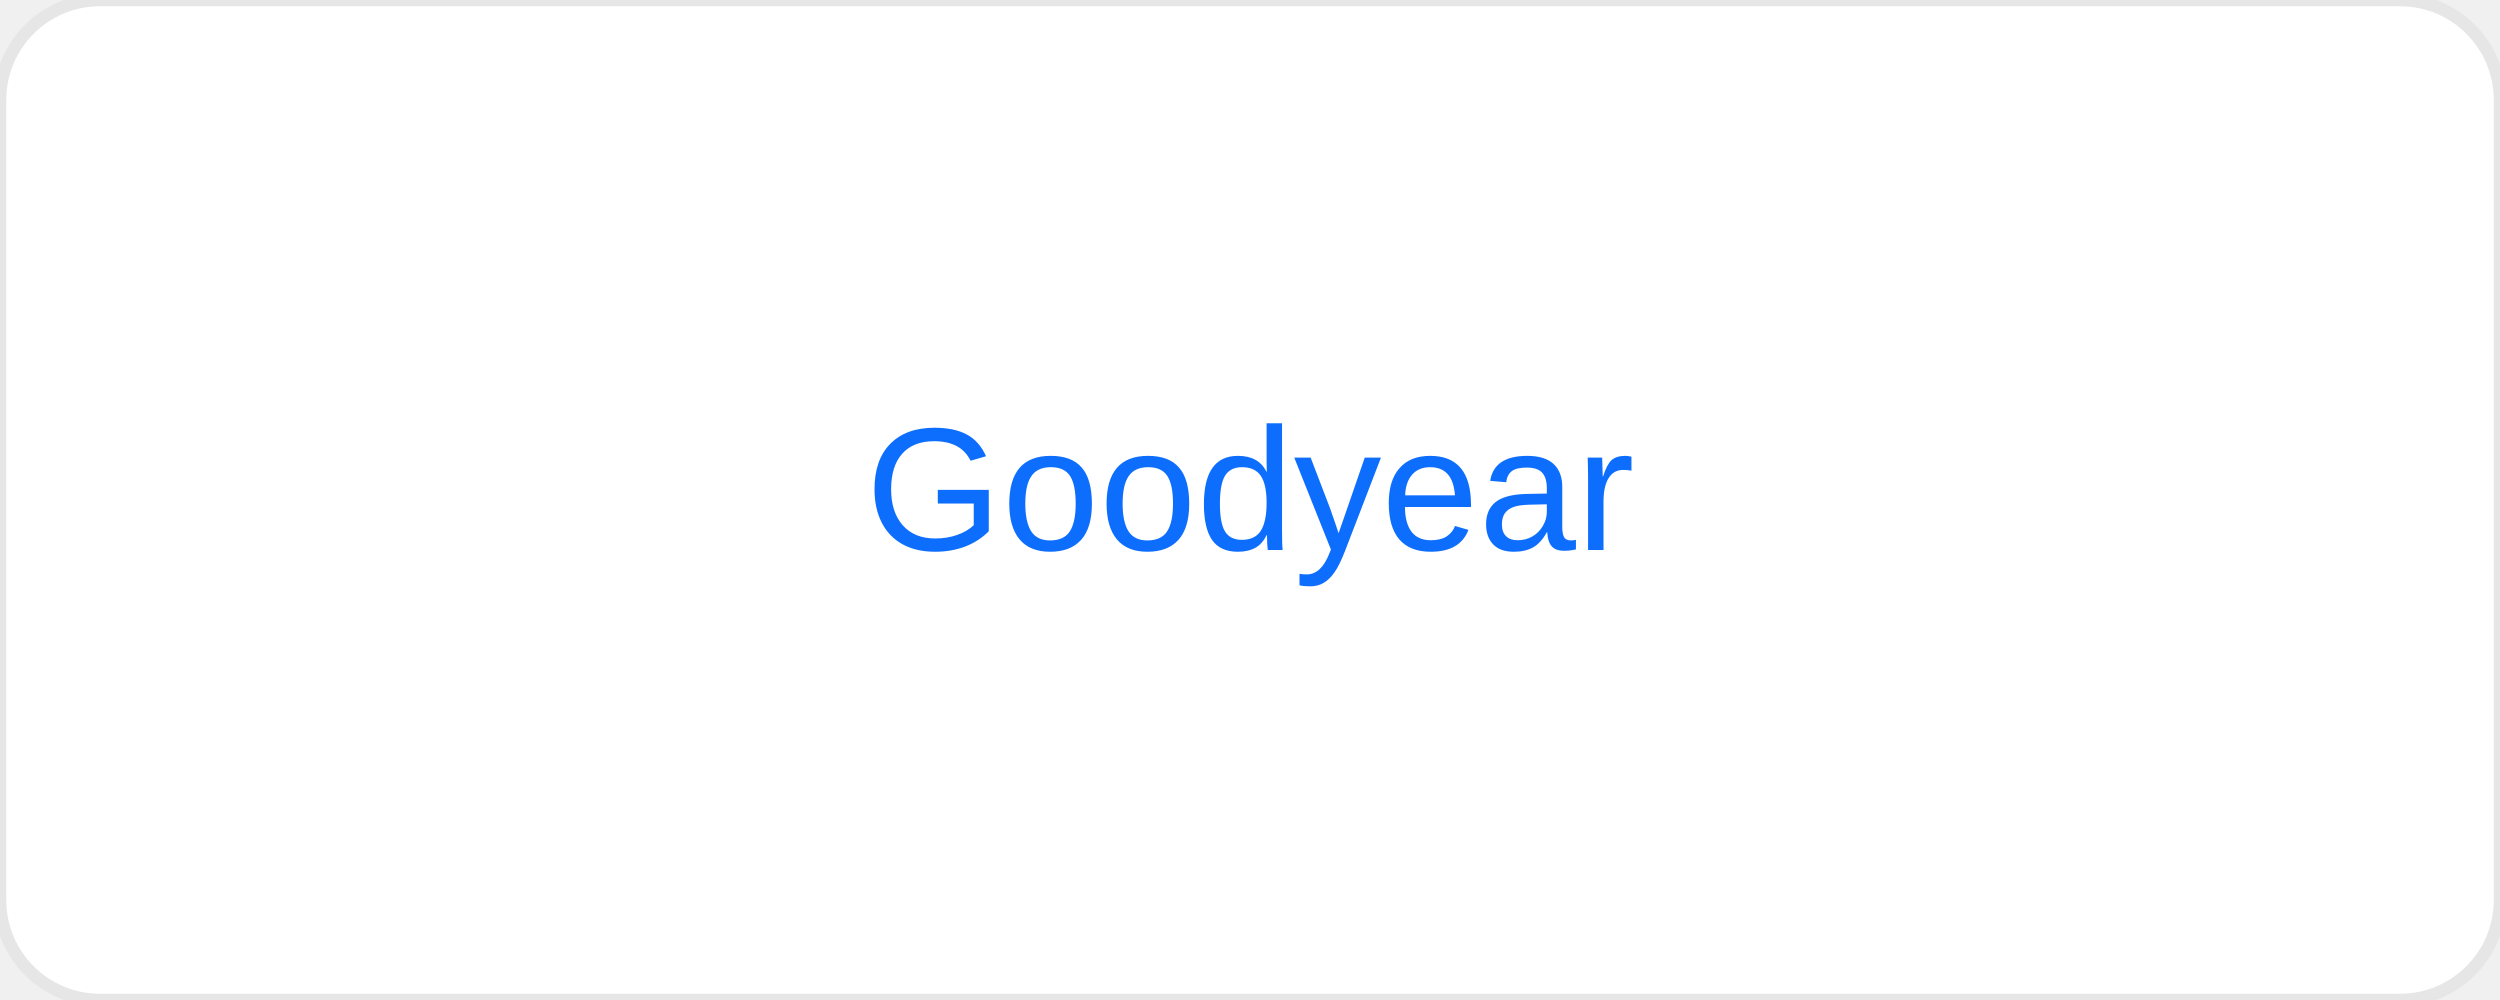
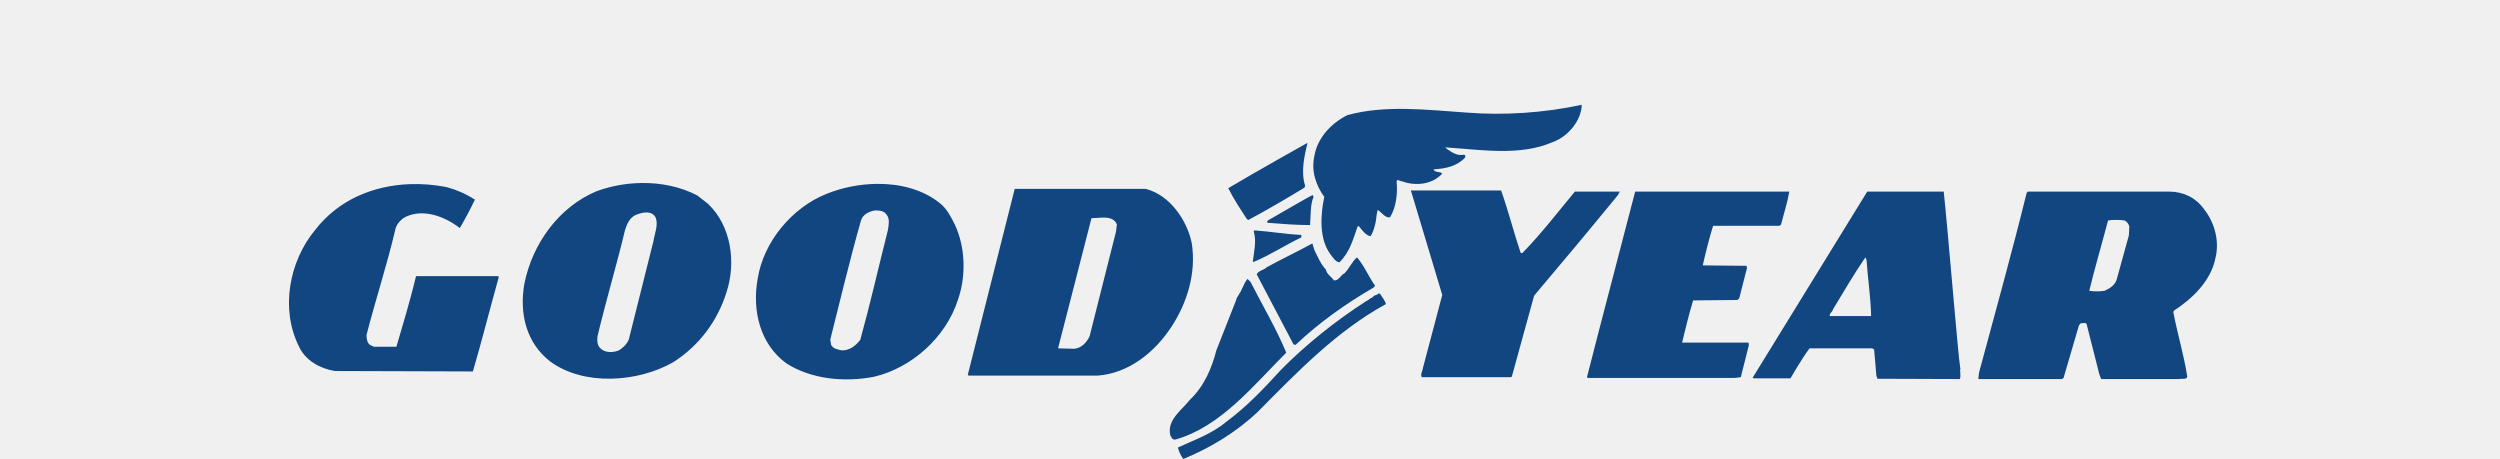
- <svg xmlns="http://www.w3.org/2000/svg" width="200" height="80" viewBox="0 0 200 80">
-   <rect width="200" height="80" rx="8" fill="#ffffff" stroke="#e6e6e6" />
-   <text x="100" y="44" font-family="Arial, Helvetica, sans-serif" font-size="14" fill="#0d6efd" text-anchor="middle">Goodyear</text>
+ <svg xmlns="http://www.w3.org/2000/svg" height="459" viewBox="-2.069 -22.815 422.353 99.94" width="2500">
+   <path d="m281.344 0c-8.113 1.756-16.993 2.357-25.188 1.688-8.536-.585-17.645-1.697-25.844.562-3.51 1.756-6.518 4.944-7.187 8.875-.754 3.346.399 6.51 2.156 8.938-.837 3.93-1.145 9.06 1.281 12.406.587.753 1.08 1.676 2 1.843 2.26-2.174 2.997-5.03 4-7.874h.25c.67.752 1.362 1.936 2.532 2.187.587-.836.811-1.86 1.062-2.781.251-1.003.195-2.101.531-2.938.92.585 1.565 1.762 2.657 1.594 1.335-2.175 1.69-5.105 1.437-7.781.086-.753.739.022 1.156-.063 2.93 1.089 6.607.739 8.782-1.687-.5-.501-1.655-.153-1.906-.906 2.592-.168 5.003-.61 6.843-2.532.084-.251.168-.656-.25-.656-1.506.334-2.827-.665-4-1.5l.063-.094c7.695.503 16.252 1.938 23.281-1.156 3.345-1.171 6.264-4.695 6.344-8.125zm-59.719 8.281s-11.646 6.529-17.25 9.875c1.171 2.343 2.611 4.513 4.031 6.688l.313.25c4.1-2.177 8.202-4.605 12.219-7.032l.187-.406c-1.004-3.011-.169-6.53.5-9.375zm-145.125 8.75c-3.334.06-6.655.683-9.656 1.782-8.198 3.43-13.961 11.393-15.719 20.093-1.171 6.525.407 12.955 5.594 16.969 7.362 5.44 19.168 4.537 26.781.188 5.689-3.598 9.7-9.06 11.625-15.25 2.175-6.61.936-14.534-4-19.22l-2.344-1.843c-3.67-1.93-7.995-2.796-12.281-2.719zm51.406.188c-3.848.034-7.701.833-11.031 2.187-7.53 3.012-13.714 10.47-14.969 18.5-1.255 7.027.593 14.308 6.281 18.407 5.356 3.428 12.54 4.16 19.063 2.906 8.199-1.924 15.656-8.604 18.25-16.719 1.84-5.186 1.655-11.533-.688-16.469-.836-1.674-1.743-3.453-3.25-4.625-3.764-3.011-8.709-4.231-13.656-4.187zm-101.75.062c-7.952.294-15.543 3.412-20.625 10-5.605 6.775-7.6 17.147-3.5 25.344 1.421 3.096 4.666 4.84 7.844 5.344l30.031.093c2.008-6.858 3.701-13.64 5.625-20.5l-.093-.25h-17.908c-1.255 5.188-2.775 10.273-4.281 15.376h-4.906l-.844-.407c-.67-.503-.75-1.435-.75-2.187 2.006-7.78 4.504-15.386 6.344-23.25.336-1.004 1.175-1.904 2.093-2.407 3.933-1.923 8.613-.103 11.875 2.407a87.37 87.37 0 0 0 3.282-6.188c-1.925-1.255-4.044-2.165-6.219-2.75-2.656-.502-5.318-.723-7.969-.625zm131.719 1.032-10.219 40.5.188.156h28.094c6.776-.503 12.465-5.104 16.062-10.625 3.346-5.104 5.441-11.548 4.438-18.157-1.004-5.02-4.762-10.536-10.032-11.875zm86.25.343.313 1 6.53 21.75-4.187 15.813c-.082.753-.667 1.507-.25 2.093h19.406l.188-.156 4.844-17.593c5.94-7.027 12.312-14.63 18.25-21.907l.406-.75h-9.781c-3.763 4.517-7.276 9.13-11.375 13.313-.085.167-.353.082-.438 0-1.506-4.434-2.661-9.129-4.25-13.563zm48.844.25c-3.43 13.302-7.039 26.844-10.469 40.313l.094.25h32.125l1.25-.157 1.75-6.937-.063-.594h-14.469c.753-3.093 1.485-6.175 2.407-9.187l9.625-.094.406-.344 1.688-6.593-.094-.5-9.531-.094c.668-2.929 1.414-5.949 2.25-8.625h14.5l.312-.313c.586-2.341 1.361-4.698 1.781-7.125zm50.531 0-24.938 40.5.188.157h8.031s2.568-4.44 4.156-6.532h13.657l.406.25.5 5.782.25.593 17.906.063c.333-.753-.095-1.822.156-2.407h-.062c-.504-3.012-2.591-29.036-3.594-38.406zm34.969 0-.25.25c-3.263 13.218-6.863 26.108-10.375 39.157l-.156 1.406h18.218l.344-.25 3.344-11.438.344-.437c.5 0 .977-.242 1.312.093l2.781 10.97.406 1.062h17.063c.586-.168 1.521.17 1.688-.5-.752-4.85-2.112-9.179-3.032-14.032l.094-.343c4.016-2.594 8.027-6.462 9.031-11.313 1.003-3.847-.159-7.947-2.5-10.875-1.841-2.51-4.521-3.75-7.531-3.75zm-155.688.75c-.587.167-7.104 4.027-9.781 5.532-.083.167-.261.332-.094.5 3.094.25 6.188.5 9.281.5.168-1.924-.003-4.37.75-6.125zm-95.281 3.344c1.004 0 1.915.102 2.5.938.753 1.005.415 2.318.25 3.406-2.009 7.947-3.825 15.981-6 23.843-.92 1.172-2.274 2.364-4.031 2.282-.836-.169-2.009-.362-2.344-1.282l-.156-1.062c2.175-8.616 4.261-17.405 6.687-25.938.418-1.338 1.838-2.02 3.094-2.187zm-49.719.438c.795.02 1.52.32 1.938 1.156.585 1.673-.25 3.421-.5 5.093l-5.189 20.689c-.167 1.34-1.256 2.424-2.344 3.094-1.17.501-2.902.576-3.906-.344-.837-.67-.834-1.768-.75-2.688 1.84-7.778 4.16-15.46 6-23.156.419-1.338 1.015-2.757 2.438-3.343.669-.251 1.517-.521 2.312-.5zm99.156 1.125c1.335-.038 2.613.16 3.188 1.468l-.188 1.563-5.75 22.781c-.584 1.339-1.776 2.581-3.28 2.75l-3.595-.094 7.282-28.343c.721 0 1.543-.103 2.344-.125zm220.813.5c.627 0 1.237.041 1.781.125.503.25.865.748 1.031 1.25l-.093 2-2.688 9.718c-.417 1.172-1.506 1.843-2.594 2.344-1.005.167-2.257.168-3.343 0 1.255-5.186 2.756-10.209 4.094-15.313a12.406 12.406 0 0 1 1.812-.125zm-187.688 2.28-.156.188c.669 2.175.063 4.503-.187 6.594l.187.094c3.598-1.507 6.861-3.67 10.375-5.344v-.531c-3.259-.167-6.787-.75-10.219-1zm12.625 2.845c-3.345 1.84-6.59 3.347-9.937 5.187-.669.669-1.77.695-2.188 1.531l8.032 15.282.437.093c5.103-4.853 11.029-9.04 16.969-12.468l.344-.407c-1.424-2.007-2.349-4.347-3.938-6.187-1.086.92-1.664 2.411-2.75 3.5-.837.333-1.192 1.667-2.281 1.5-.5-.753-1.584-1.34-1.75-2.344-1.173-1.255-1.831-2.913-2.5-4.25zm120.407 3.03.25.5c.251 4.016.917 8.1 1 12.282h-8.969c-.251-.501.605-.914.688-1.5 2.343-3.848 4.522-7.6 7.03-11.281zm-134.531 4.688c-.585.67-.832 1.497-1.25 2.25-.334.919-1.084 1.601-1.25 2.438l-4.282 10.875c-1.004 3.93-2.685 7.854-5.781 10.781-1.756 2.257-5.004 4.341-4.25 7.688.166.417.487 1.106 1.156.937 9.788-2.76 16.898-11.713 24.094-18.906-2.179-5.27-5.188-10.304-7.781-15.407zm28.53 3.157c-.333.5-.997.258-1.25.843-.582.168-.937.675-1.437.844-6.609 4.265-13.04 9.365-18.562 14.969-3.679 4.016-7.443 8.019-11.875 11.281-3.179 2.676-6.966 3.951-10.563 5.625.25.92.601 1.746 1.188 2.5 5.856-2.426 11.451-5.763 16.219-10.281 8.616-8.699 17.167-17.583 27.875-23.438-.17-.837-.83-1.497-1.25-2.25z" fill="#114681" />
</svg>
